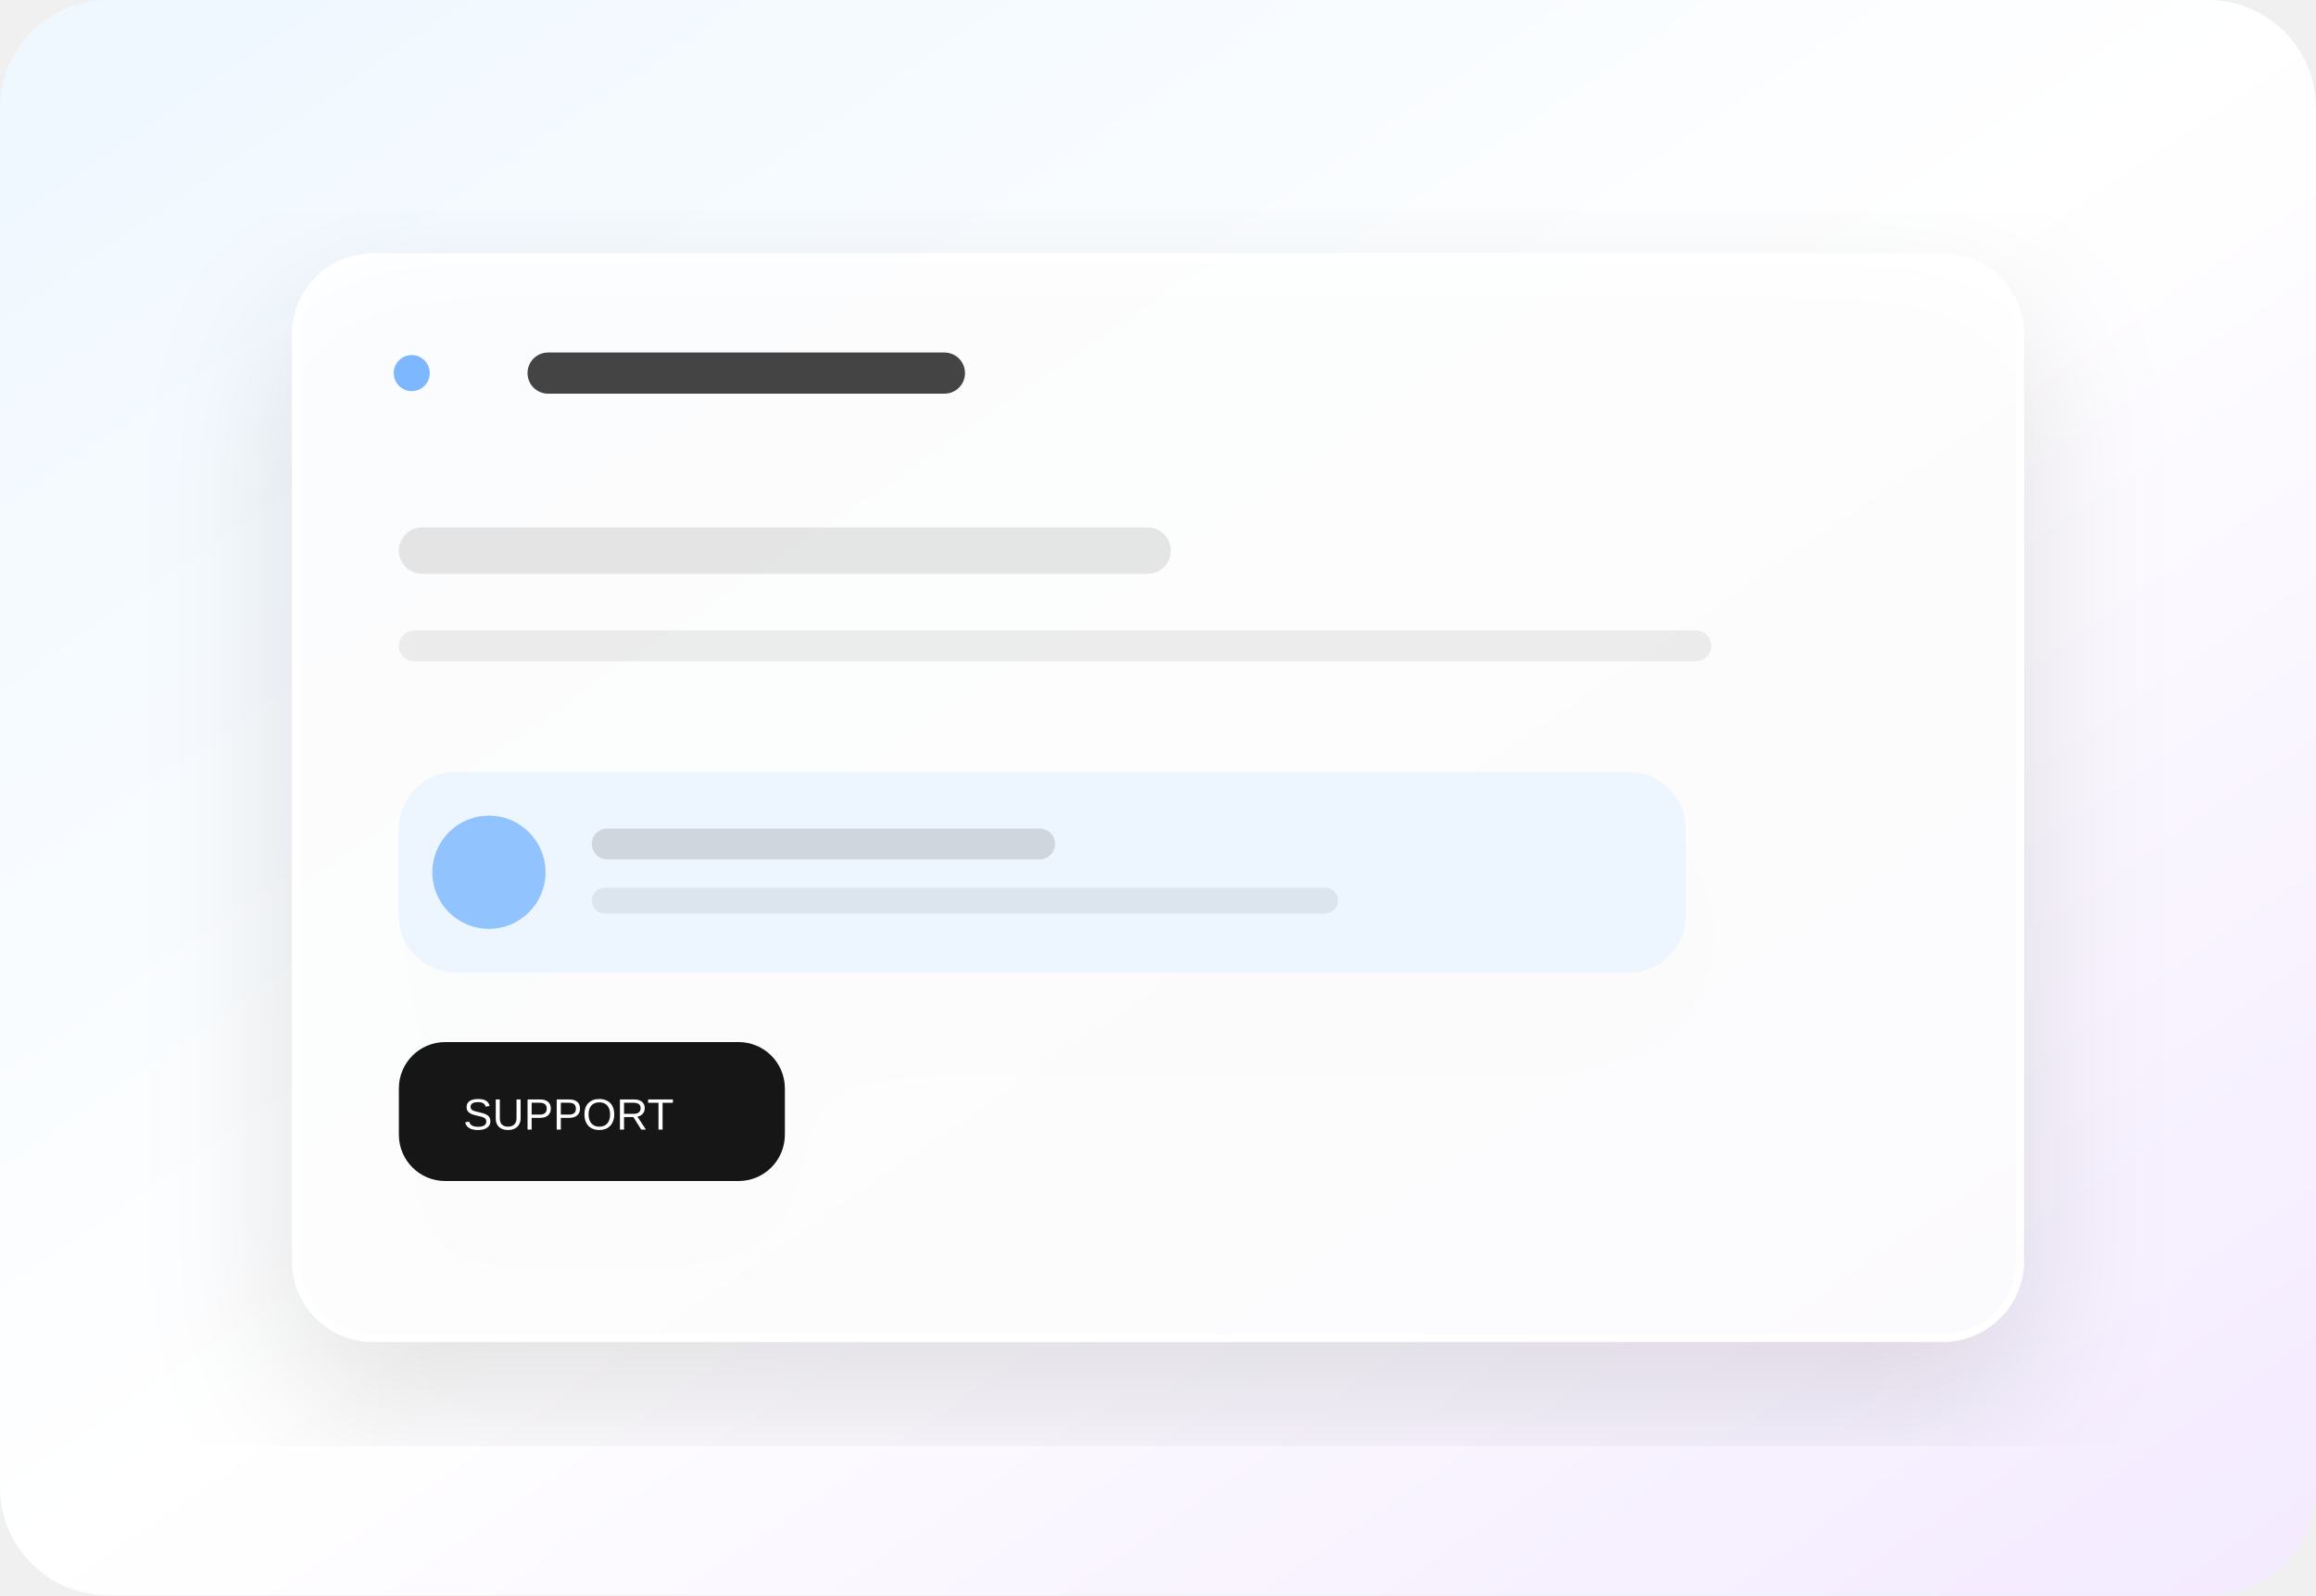
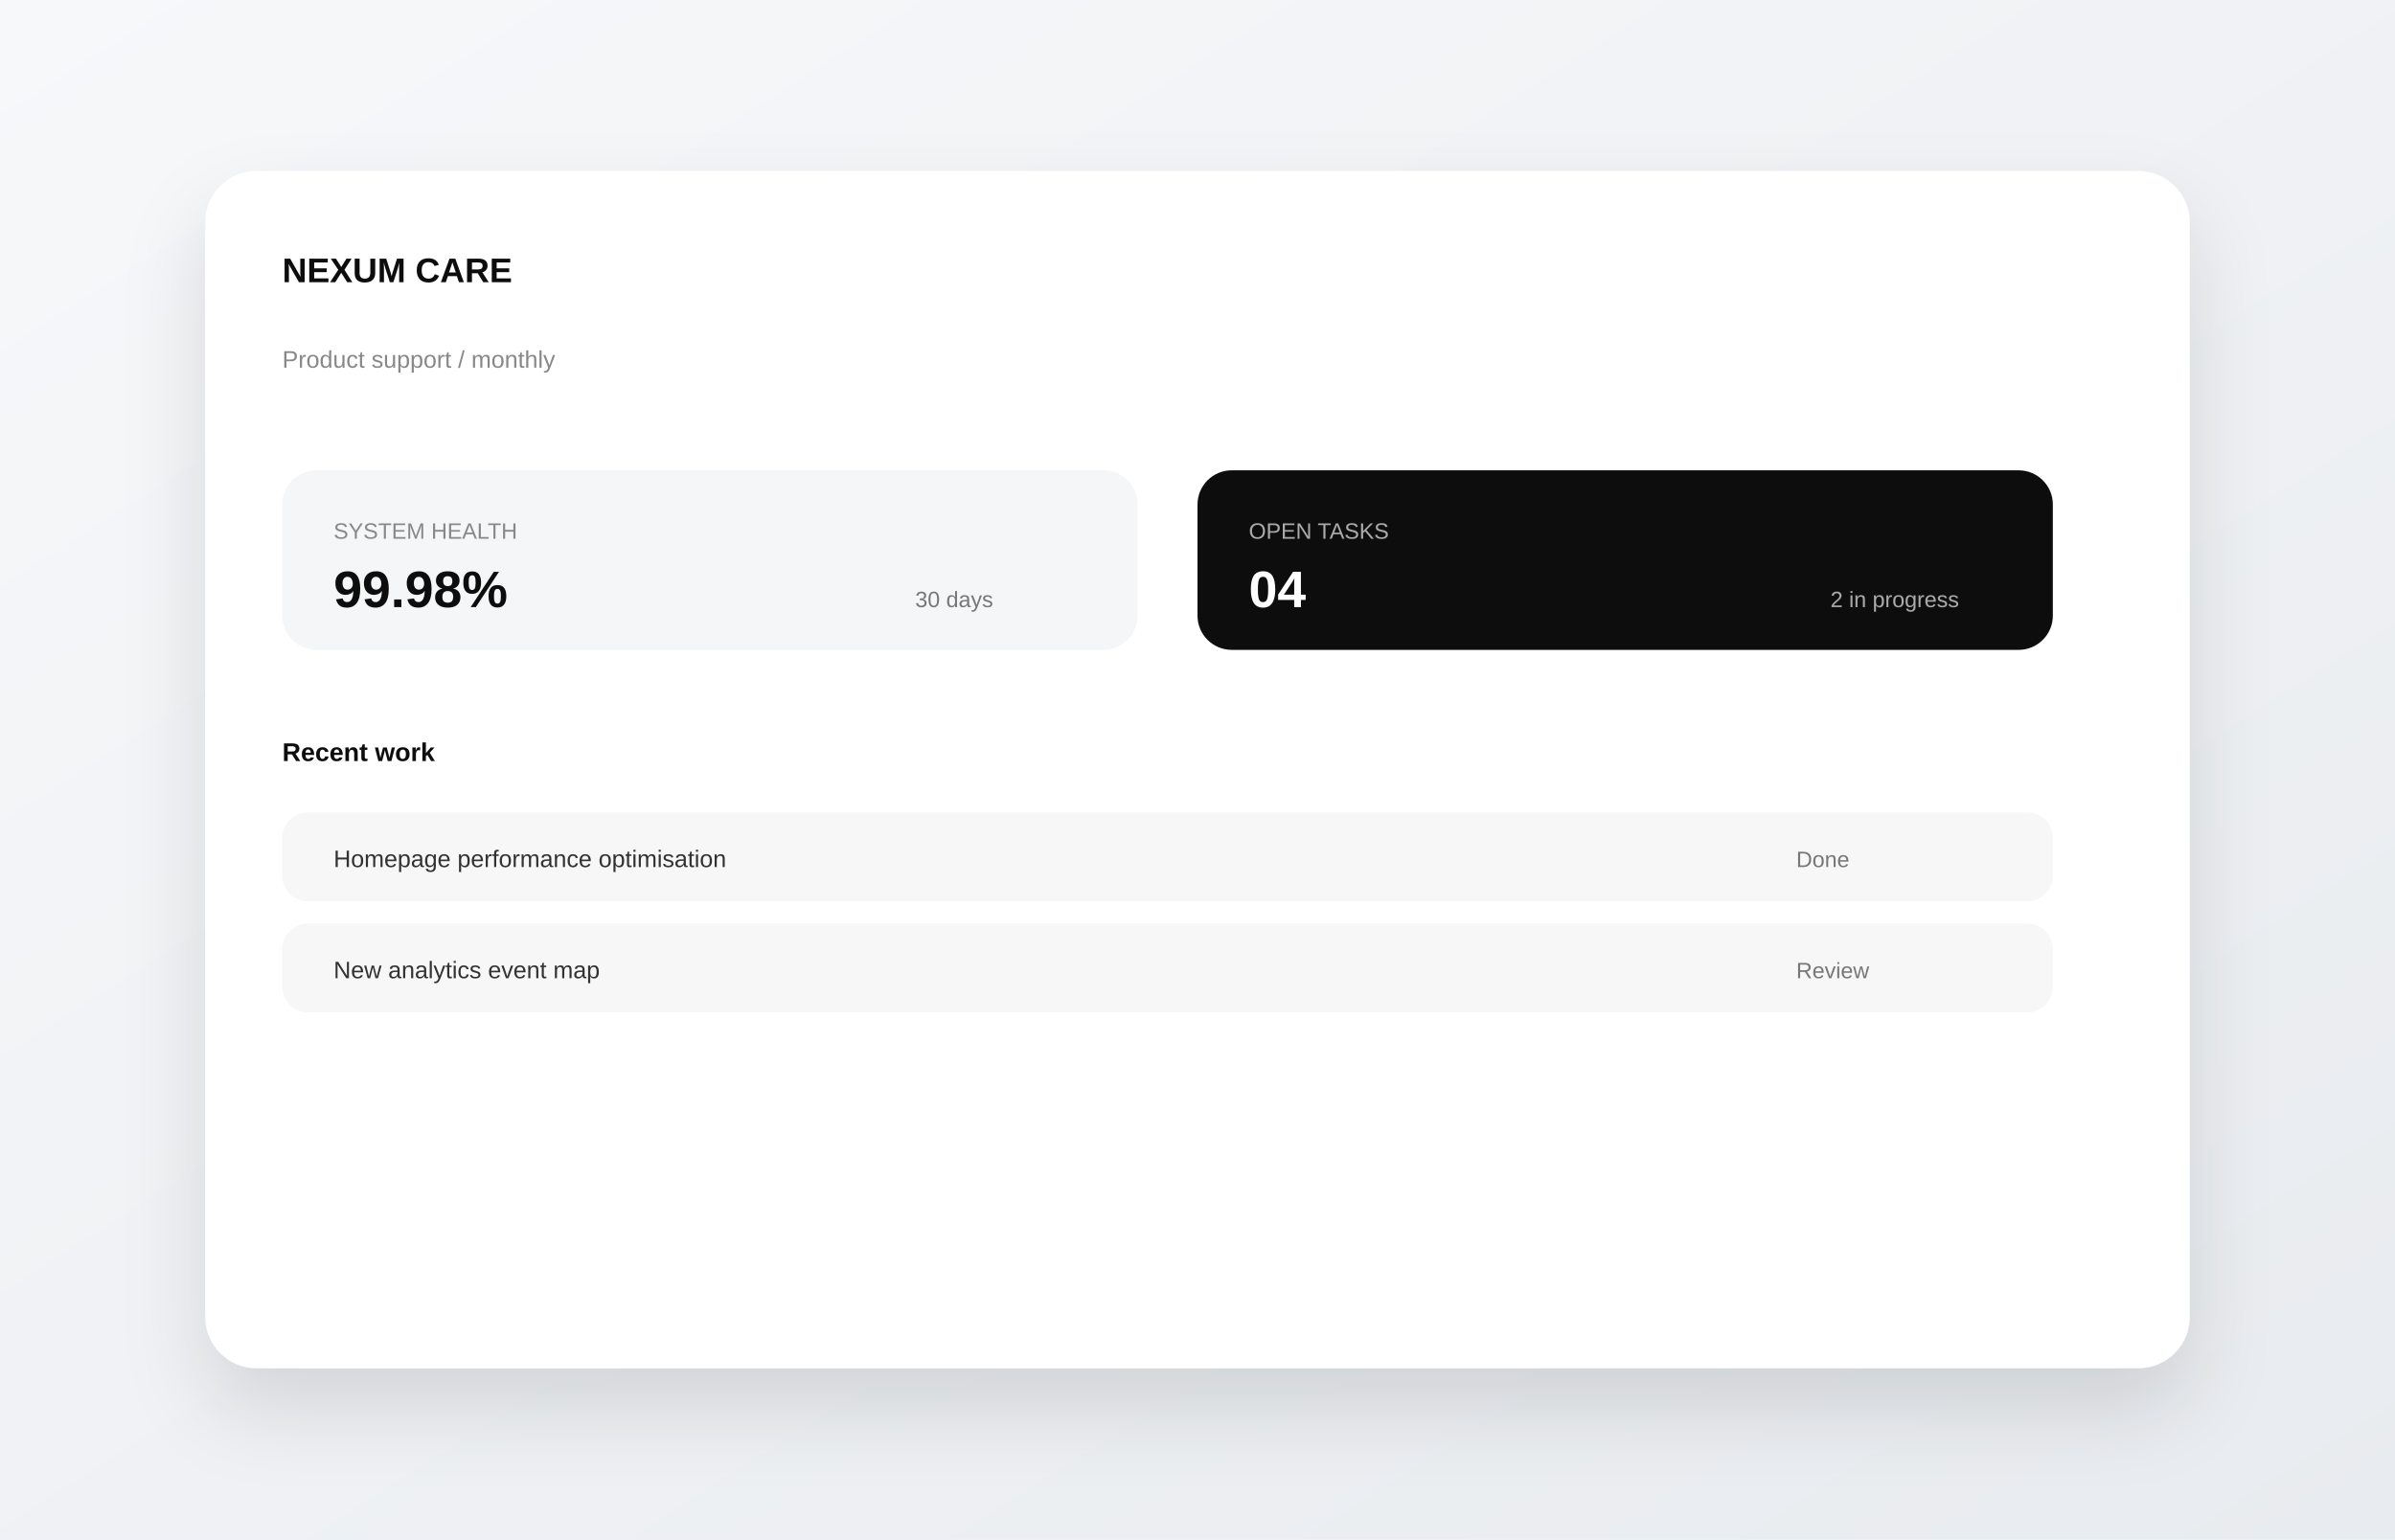
- <svg xmlns="http://www.w3.org/2000/svg" viewBox="0 0 900 620">
+ <svg xmlns="http://www.w3.org/2000/svg" viewBox="0 0 1400 900">
  <defs>
-     <linearGradient id="g" x1="0" y1="0" x2="1" y2="1">
-       <stop stop-color="#eef7ff" />
-       <stop offset=".5" stop-color="#ffffff" />
-       <stop offset="1" stop-color="#f3eaff" />
+     <linearGradient id="bg" x1="0" y1="0" x2="1" y2="1">
+       <stop stop-color="#f7f8fa" />
+       <stop offset="1" stop-color="#e8ebef" />
    </linearGradient>
    <filter id="s">
-       <feDropShadow dx="0" dy="24" stdDeviation="28" flood-opacity=".14" />
+       <feDropShadow dx="0" dy="24" stdDeviation="24" flood-color="#111" flood-opacity=".12" />
    </filter>
  </defs>
-   <rect width="900" height="620" rx="42" fill="url(#g)" />
+   <rect width="1400" height="900" fill="url(#bg)" />
  <g filter="url(#s)">
-     <rect x="115" y="100" width="670" height="420" rx="30" fill="#fff" fill-opacity=".78" stroke="#fff" stroke-width="3" />
-     <circle cx="160" cy="145" r="7" fill="#7bb7ff" />
-     <rect x="205" y="137" width="170" height="16" rx="8" fill="#1c1c1b" fill-opacity=".82" />
-     <rect x="155" y="205" width="300" height="18" rx="9" fill="#171716" fill-opacity=".1" />
-     <rect x="155" y="245" width="510" height="12" rx="6" fill="#171716" fill-opacity=".07" />
-     <rect x="155" y="300" width="500" height="78" rx="22" fill="#edf6ff" />
-     <circle cx="190" cy="339" r="22" fill="#7bb7ff" fill-opacity=".8" />
-     <rect x="230" y="322" width="180" height="12" rx="6" fill="#222" fill-opacity=".15" />
-     <rect x="230" y="345" width="290" height="10" rx="5" fill="#222" fill-opacity=".08" />
-     <rect x="155" y="405" width="150" height="54" rx="18" fill="#171716" />
-     <text x="180" y="439" font-family="Arial" font-size="17" fill="white">SUPPORT</text>
+     <rect x="120" y="100" width="1160" height="700" rx="30" fill="#fff" />
+     <text x="165" y="165" font-family="Arial" font-size="20" font-weight="700" fill="#111">NEXUM CARE</text>
+     <text x="165" y="215" font-family="Arial" font-size="14" fill="#888">Product support / monthly</text>
+     <rect x="165" y="275" width="500" height="105" rx="20" fill="#f5f6f7" />
+     <text x="195" y="315" font-family="Arial" font-size="13" fill="#888">SYSTEM HEALTH</text>
+     <text x="195" y="355" font-family="Arial" font-size="30" font-weight="700" fill="#111">99.98%</text>
+     <text x="535" y="355" font-family="Arial" font-size="13" fill="#777">30 days</text>
+     <rect x="700" y="275" width="500" height="105" rx="20" fill="#111" />
+     <text x="730" y="315" font-family="Arial" font-size="13" fill="#aaa">OPEN TASKS</text>
+     <text x="730" y="355" font-family="Arial" font-size="30" font-weight="700" fill="#fff">04</text>
+     <text x="1070" y="355" font-family="Arial" font-size="13" fill="#aaa">2 in progress</text>
+     <text x="165" y="445" font-family="Arial" font-size="15" font-weight="700" fill="#111">Recent work</text>
+     <rect x="165" y="475" width="1035" height="52" rx="15" fill="#f7f7f7" />
+     <text x="195" y="507" font-family="Arial" font-size="14" fill="#333">Homepage performance optimisation</text>
+     <text x="1050" y="507" font-family="Arial" font-size="13" fill="#777">Done</text>
+     <rect x="165" y="540" width="1035" height="52" rx="15" fill="#f7f7f7" />
+     <text x="195" y="572" font-family="Arial" font-size="14" fill="#333">New analytics event map</text>
+     <text x="1050" y="572" font-family="Arial" font-size="13" fill="#777">Review</text>
  </g>
</svg>
